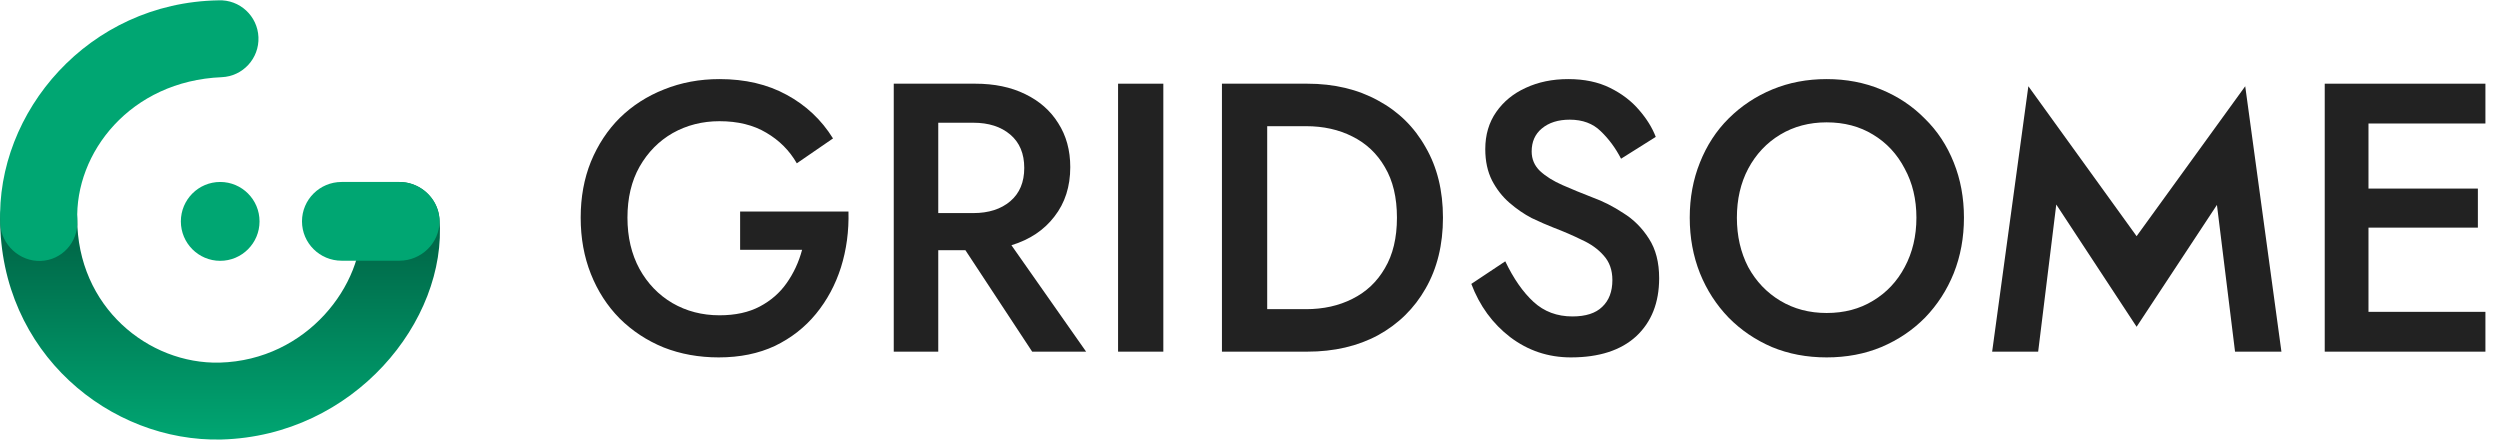
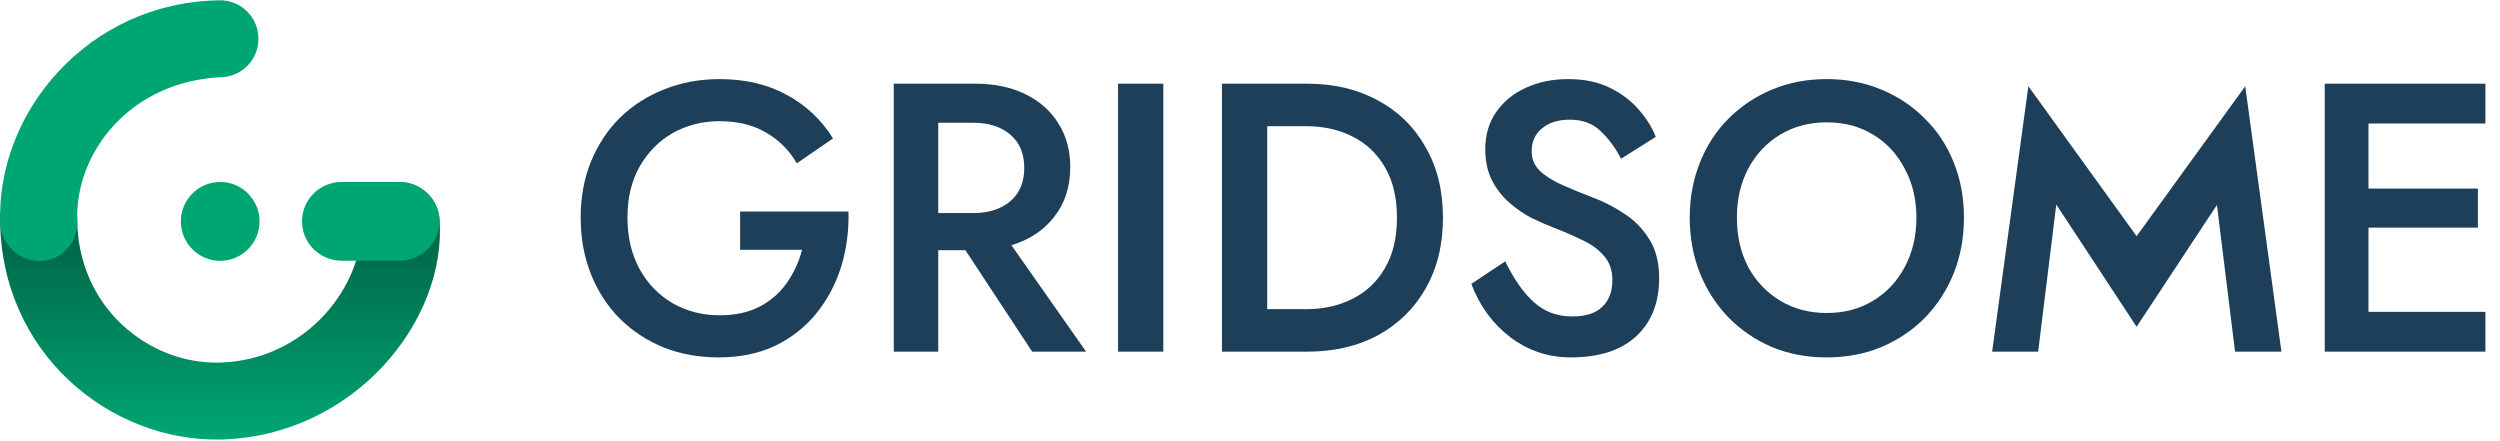
<svg xmlns="http://www.w3.org/2000/svg" width="1392" height="245" viewBox="0 0 1392 245" fill="none">
  <path d="M221.494 101.381C233.274 100.815 243.701 109.953 244.718 121.743C249.124 178.78 196.925 242.674 123.366 244.717C61.377 246.247 0.068 196.619 0.068 121.58C0.068 109.754 9.841 100.167 21.634 100.167C33.427 100.167 42.987 109.754 42.987 121.58C42.987 170.939 82.675 202.883 122.316 201.905C171.115 200.549 202.839 158.295 201.189 123.795C200.623 111.983 209.715 101.948 221.494 101.381Z" fill="url(#paint0_linear)" />
  <path d="M168.15 123.24C168.15 111.133 178.026 101.318 190.208 101.318L222.354 101.318C234.537 101.318 244.718 111.133 244.718 123.24C244.718 135.348 234.537 145.163 222.354 145.163H190.208C178.026 145.163 168.15 135.348 168.15 123.24Z" fill="#00A672" />
  <path d="M100.7 123.272C100.7 111.147 110.513 101.318 122.604 101.318C134.696 101.318 144.509 111.147 144.509 123.272C144.509 135.397 134.696 145.227 122.604 145.227C110.513 145.227 100.7 135.397 100.7 123.272Z" fill="#00A672" />
  <path fill-rule="evenodd" clip-rule="evenodd" d="M143.902 20.696C144.392 32.512 135.236 42.488 123.453 42.979C72.588 45.097 41.535 85.076 43.046 123.036C43.517 134.852 34.537 144.814 22.753 145.286C10.969 145.758 0.606 136.221 0.136 124.405C-2.327 62.545 49.181 1.391 121.681 0.19C133.464 -0.3 143.413 8.88 143.902 20.696Z" fill="#00A672" />
-   <path d="M412.099 139.104H446.6C444.78 145.925 441.91 152.107 437.99 157.649C434.209 163.048 429.239 167.383 423.079 170.651C416.918 173.919 409.428 175.553 400.608 175.553C390.947 175.553 382.196 173.28 374.356 168.732C366.656 164.185 360.565 157.862 356.085 149.762C351.605 141.52 349.365 131.999 349.365 121.2C349.365 110.258 351.605 100.808 356.085 92.851C360.705 84.751 366.866 78.498 374.566 74.093C382.406 69.688 391.087 67.486 400.608 67.486C410.828 67.486 419.509 69.617 426.649 73.88C433.929 78.143 439.6 83.827 443.66 90.932L463.821 77.077C457.381 66.704 448.77 58.604 437.99 52.778C427.349 46.952 414.888 44.039 400.608 44.039C389.547 44.039 379.256 45.957 369.736 49.794C360.355 53.489 352.165 58.746 345.164 65.567C338.304 72.388 332.914 80.559 328.994 90.08C325.213 99.458 323.323 109.832 323.323 121.2C323.323 132.568 325.213 143.012 328.994 152.533C332.774 162.054 338.094 170.296 344.954 177.259C351.955 184.221 360.145 189.621 369.526 193.458C378.906 197.153 389.127 199 400.187 199C411.948 199 422.379 196.868 431.479 192.605C440.58 188.2 448.21 182.232 454.37 174.701C460.531 167.169 465.151 158.572 468.231 148.909C471.311 139.104 472.711 128.731 472.431 117.789H412.099V139.104Z" fill="#222" />
-   <path d="M522.422 139.318H537.543L574.715 195.803H604.747L563.165 136.547C573.385 133.42 581.366 128.092 587.106 120.56C592.986 113.029 595.926 103.863 595.926 93.064C595.926 83.685 593.686 75.514 589.206 68.551C584.866 61.588 578.705 56.189 570.725 52.352C562.885 48.515 553.644 46.597 543.004 46.597H497.641V195.803H522.422V139.318ZM522.422 118.642V68.338H541.953C550.494 68.338 557.354 70.541 562.535 74.946C567.715 79.351 570.305 85.532 570.305 93.49C570.305 101.448 567.715 107.629 562.535 112.034C557.354 116.439 550.494 118.642 541.953 118.642H522.422Z" fill="#222" />
-   <path d="M622.54 46.597V195.803H647.742V46.597H622.54Z" fill="#222" />
-   <path d="M727.838 195.803C742.819 195.803 755.98 192.748 767.32 186.637C778.661 180.385 787.482 171.717 793.782 160.633C800.222 149.407 803.442 136.262 803.442 121.2C803.442 106.137 800.222 93.064 793.782 81.98C787.482 70.754 778.661 62.086 767.32 55.975C755.98 49.723 742.819 46.597 727.838 46.597H680.376V195.803H727.838ZM705.577 172.143V70.257H727.208C736.869 70.257 745.479 72.175 753.04 76.012C760.74 79.848 766.76 85.532 771.101 93.064C775.581 100.595 777.821 109.974 777.821 121.2C777.821 132.426 775.581 141.804 771.101 149.336C766.76 156.867 760.74 162.551 753.04 166.388C745.479 170.225 736.869 172.143 727.208 172.143H705.577Z" fill="#222" />
-   <path d="M838.13 145.499L819.229 158.075C823.85 170.296 831.06 180.172 840.861 187.703C850.801 195.234 862.072 199 874.672 199C890.353 199 902.464 195.092 911.004 187.277C919.545 179.319 923.815 168.519 923.815 154.878C923.815 146.067 921.925 138.749 918.145 132.923C914.365 126.955 909.604 122.194 903.864 118.642C898.264 114.947 892.523 112.034 886.643 109.903C880.763 107.629 875.233 105.355 870.052 103.082C864.872 100.808 860.672 98.179 857.452 95.195C854.371 92.211 852.831 88.588 852.831 84.325C852.831 78.925 854.721 74.662 858.502 71.535C862.422 68.267 867.602 66.633 874.042 66.633C881.183 66.633 886.923 68.764 891.263 73.028C895.744 77.291 899.524 82.406 902.604 88.374L921.925 76.225C919.965 71.109 916.885 66.136 912.685 61.304C908.484 56.331 903.094 52.21 896.514 48.941C889.933 45.673 882.163 44.039 873.202 44.039C864.382 44.039 856.471 45.673 849.471 48.941C842.611 52.068 837.15 56.544 833.09 62.37C829.03 68.196 827 75.088 827 83.046C827 89.724 828.26 95.55 830.78 100.524C833.3 105.355 836.52 109.476 840.441 112.887C844.361 116.297 848.491 119.139 852.831 121.413C857.312 123.544 861.372 125.321 865.012 126.742C870.612 128.873 875.863 131.147 880.763 133.563C885.803 135.836 889.863 138.749 892.944 142.302C896.164 145.854 897.774 150.401 897.774 155.943C897.774 162.338 895.884 167.311 892.103 170.864C888.463 174.417 882.933 176.193 875.512 176.193C866.972 176.193 859.762 173.493 853.881 168.093C848.001 162.693 842.751 155.162 838.13 145.499Z" fill="#222" />
-   <path d="M940.847 121.2C940.847 132.284 942.738 142.586 946.518 152.107C950.298 161.485 955.618 169.727 962.479 176.832C969.339 183.795 977.389 189.266 986.63 193.245C995.87 197.082 1006.02 199 1017.08 199C1028.14 199 1038.29 197.082 1047.53 193.245C1056.91 189.266 1065.03 183.795 1071.89 176.832C1078.75 169.727 1084.08 161.485 1087.86 152.107C1091.64 142.586 1093.53 132.284 1093.53 121.2C1093.53 110.116 1091.64 99.885 1087.86 90.506C1084.08 80.985 1078.69 72.814 1071.68 65.993C1064.82 59.031 1056.7 53.631 1047.32 49.794C1038.08 45.957 1028 44.039 1017.08 44.039C1006.16 44.039 996.08 45.957 986.84 49.794C977.599 53.631 969.479 59.031 962.479 65.993C955.618 72.814 950.298 80.985 946.518 90.506C942.738 99.885 940.847 110.116 940.847 121.2ZM967.099 121.2C967.099 110.968 969.199 101.874 973.399 93.916C977.739 85.817 983.69 79.493 991.25 74.946C998.811 70.399 1007.42 68.125 1017.08 68.125C1026.88 68.125 1035.49 70.399 1042.91 74.946C1050.47 79.493 1056.35 85.817 1060.55 93.916C1064.89 101.874 1067.06 110.968 1067.06 121.2C1067.06 131.431 1064.89 140.597 1060.55 148.696C1056.35 156.654 1050.47 162.906 1042.91 167.454C1035.49 172.001 1026.88 174.274 1017.08 174.274C1007.42 174.274 998.811 172.001 991.25 167.454C983.69 162.906 977.739 156.654 973.399 148.696C969.199 140.597 967.099 131.431 967.099 121.2Z" fill="#222" />
-   <path d="M1144.93 113.882L1189.66 181.948L1234.39 114.095L1244.47 195.803H1270.3L1250.14 48.018L1189.66 131.502L1129.39 48.018L1109.23 195.803H1134.85L1144.93 113.882Z" fill="#222" />
-   <path d="M1318.77 126.742H1379.68V105H1318.77V68.764H1383.88V46.597H1294.41V195.803H1383.88V173.635H1318.77V126.742Z" fill="#222" />
+   <path d="M412.099 139.104H446.6C444.78 145.925 441.91 152.107 437.99 157.649C434.209 163.048 429.239 167.383 423.079 170.651C416.918 173.919 409.428 175.553 400.608 175.553C390.947 175.553 382.196 173.28 374.356 168.732C366.656 164.185 360.565 157.862 356.085 149.762C351.605 141.52 349.365 131.999 349.365 121.2C349.365 110.258 351.605 100.808 356.085 92.851C360.705 84.751 366.866 78.498 374.566 74.093C382.406 69.688 391.087 67.486 400.608 67.486C410.828 67.486 419.509 69.617 426.649 73.88C433.929 78.143 439.6 83.827 443.66 90.932L463.821 77.077C457.381 66.704 448.77 58.604 437.99 52.778C427.349 46.952 414.888 44.039 400.608 44.039C389.547 44.039 379.256 45.957 369.736 49.794C360.355 53.489 352.165 58.746 345.164 65.567C338.304 72.388 332.914 80.559 328.994 90.08C325.213 99.458 323.323 109.832 323.323 121.2C323.323 132.568 325.213 143.012 328.994 152.533C332.774 162.054 338.094 170.296 344.954 177.259C351.955 184.221 360.145 189.621 369.526 193.458C378.906 197.153 389.127 199 400.187 199C411.948 199 422.379 196.868 431.479 192.605C440.58 188.2 448.21 182.232 454.37 174.701C460.531 167.169 465.151 158.572 468.231 148.909C471.311 139.104 472.711 128.731 472.431 117.789H412.099V139.104Z" fill="#1E3F59" />
+   <path d="M522.422 139.318H537.543L574.715 195.803H604.747L563.165 136.547C573.385 133.42 581.366 128.092 587.106 120.56C592.986 113.029 595.926 103.863 595.926 93.064C595.926 83.685 593.686 75.514 589.206 68.551C584.866 61.588 578.705 56.189 570.725 52.352C562.885 48.515 553.644 46.597 543.004 46.597H497.641V195.803H522.422V139.318ZM522.422 118.642V68.338H541.953C550.494 68.338 557.354 70.541 562.535 74.946C567.715 79.351 570.305 85.532 570.305 93.49C570.305 101.448 567.715 107.629 562.535 112.034C557.354 116.439 550.494 118.642 541.953 118.642H522.422Z" fill="#1E3F59" />
+   <path d="M622.54 46.597V195.803H647.742V46.597H622.54Z" fill="#1E3F59" />
+   <path d="M727.838 195.803C742.819 195.803 755.98 192.748 767.32 186.637C778.661 180.385 787.482 171.717 793.782 160.633C800.222 149.407 803.442 136.262 803.442 121.2C803.442 106.137 800.222 93.064 793.782 81.98C787.482 70.754 778.661 62.086 767.32 55.975C755.98 49.723 742.819 46.597 727.838 46.597H680.376V195.803H727.838ZM705.577 172.143V70.257H727.208C736.869 70.257 745.479 72.175 753.04 76.012C760.74 79.848 766.76 85.532 771.101 93.064C775.581 100.595 777.821 109.974 777.821 121.2C777.821 132.426 775.581 141.804 771.101 149.336C766.76 156.867 760.74 162.551 753.04 166.388C745.479 170.225 736.869 172.143 727.208 172.143H705.577Z" fill="#1E3F59" />
+   <path d="M838.13 145.499L819.229 158.075C823.85 170.296 831.06 180.172 840.861 187.703C850.801 195.234 862.072 199 874.672 199C890.353 199 902.464 195.092 911.004 187.277C919.545 179.319 923.815 168.519 923.815 154.878C923.815 146.067 921.925 138.749 918.145 132.923C914.365 126.955 909.604 122.194 903.864 118.642C898.264 114.947 892.523 112.034 886.643 109.903C880.763 107.629 875.233 105.355 870.052 103.082C864.872 100.808 860.672 98.179 857.452 95.195C854.371 92.211 852.831 88.588 852.831 84.325C852.831 78.925 854.721 74.662 858.502 71.535C862.422 68.267 867.602 66.633 874.042 66.633C881.183 66.633 886.923 68.764 891.263 73.028C895.744 77.291 899.524 82.406 902.604 88.374L921.925 76.225C919.965 71.109 916.885 66.136 912.685 61.304C908.484 56.331 903.094 52.21 896.514 48.941C889.933 45.673 882.163 44.039 873.202 44.039C864.382 44.039 856.471 45.673 849.471 48.941C842.611 52.068 837.15 56.544 833.09 62.37C829.03 68.196 827 75.088 827 83.046C827 89.724 828.26 95.55 830.78 100.524C833.3 105.355 836.52 109.476 840.441 112.887C844.361 116.297 848.491 119.139 852.831 121.413C857.312 123.544 861.372 125.321 865.012 126.742C870.612 128.873 875.863 131.147 880.763 133.563C885.803 135.836 889.863 138.749 892.944 142.302C896.164 145.854 897.774 150.401 897.774 155.943C897.774 162.338 895.884 167.311 892.103 170.864C888.463 174.417 882.933 176.193 875.512 176.193C866.972 176.193 859.762 173.493 853.881 168.093C848.001 162.693 842.751 155.162 838.13 145.499Z" fill="#1E3F59" />
+   <path d="M940.847 121.2C940.847 132.284 942.738 142.586 946.518 152.107C950.298 161.485 955.618 169.727 962.479 176.832C969.339 183.795 977.389 189.266 986.63 193.245C995.87 197.082 1006.02 199 1017.08 199C1028.14 199 1038.29 197.082 1047.53 193.245C1056.91 189.266 1065.03 183.795 1071.89 176.832C1078.75 169.727 1084.08 161.485 1087.86 152.107C1091.64 142.586 1093.53 132.284 1093.53 121.2C1093.53 110.116 1091.64 99.885 1087.86 90.506C1084.08 80.985 1078.69 72.814 1071.68 65.993C1064.82 59.031 1056.7 53.631 1047.32 49.794C1038.08 45.957 1028 44.039 1017.08 44.039C1006.16 44.039 996.08 45.957 986.84 49.794C977.599 53.631 969.479 59.031 962.479 65.993C955.618 72.814 950.298 80.985 946.518 90.506C942.738 99.885 940.847 110.116 940.847 121.2ZM967.099 121.2C967.099 110.968 969.199 101.874 973.399 93.916C977.739 85.817 983.69 79.493 991.25 74.946C998.811 70.399 1007.42 68.125 1017.08 68.125C1026.88 68.125 1035.49 70.399 1042.91 74.946C1050.47 79.493 1056.35 85.817 1060.55 93.916C1064.89 101.874 1067.06 110.968 1067.06 121.2C1067.06 131.431 1064.89 140.597 1060.55 148.696C1056.35 156.654 1050.47 162.906 1042.91 167.454C1035.49 172.001 1026.88 174.274 1017.08 174.274C1007.42 174.274 998.811 172.001 991.25 167.454C983.69 162.906 977.739 156.654 973.399 148.696C969.199 140.597 967.099 131.431 967.099 121.2Z" fill="#1E3F59" />
+   <path d="M1144.93 113.882L1189.66 181.948L1234.39 114.095L1244.47 195.803H1270.3L1250.14 48.018L1189.66 131.502L1129.39 48.018L1109.23 195.803H1134.85L1144.93 113.882Z" fill="#1E3F59" />
+   <path d="M1318.77 126.742H1379.68V105H1318.77V68.764H1383.88V46.597H1294.41V195.803H1383.88V173.635H1318.77V126.742Z" fill="#1E3F59" />
  <defs>
    <linearGradient id="paint0_linear" x1="122.359" y1="244.718" x2="122.359" y2="138.843" gradientUnits="userSpaceOnUse">
      <stop stop-color="#00A672" />
      <stop offset="1" stop-color="#006B4A" />
    </linearGradient>
  </defs>
</svg>
